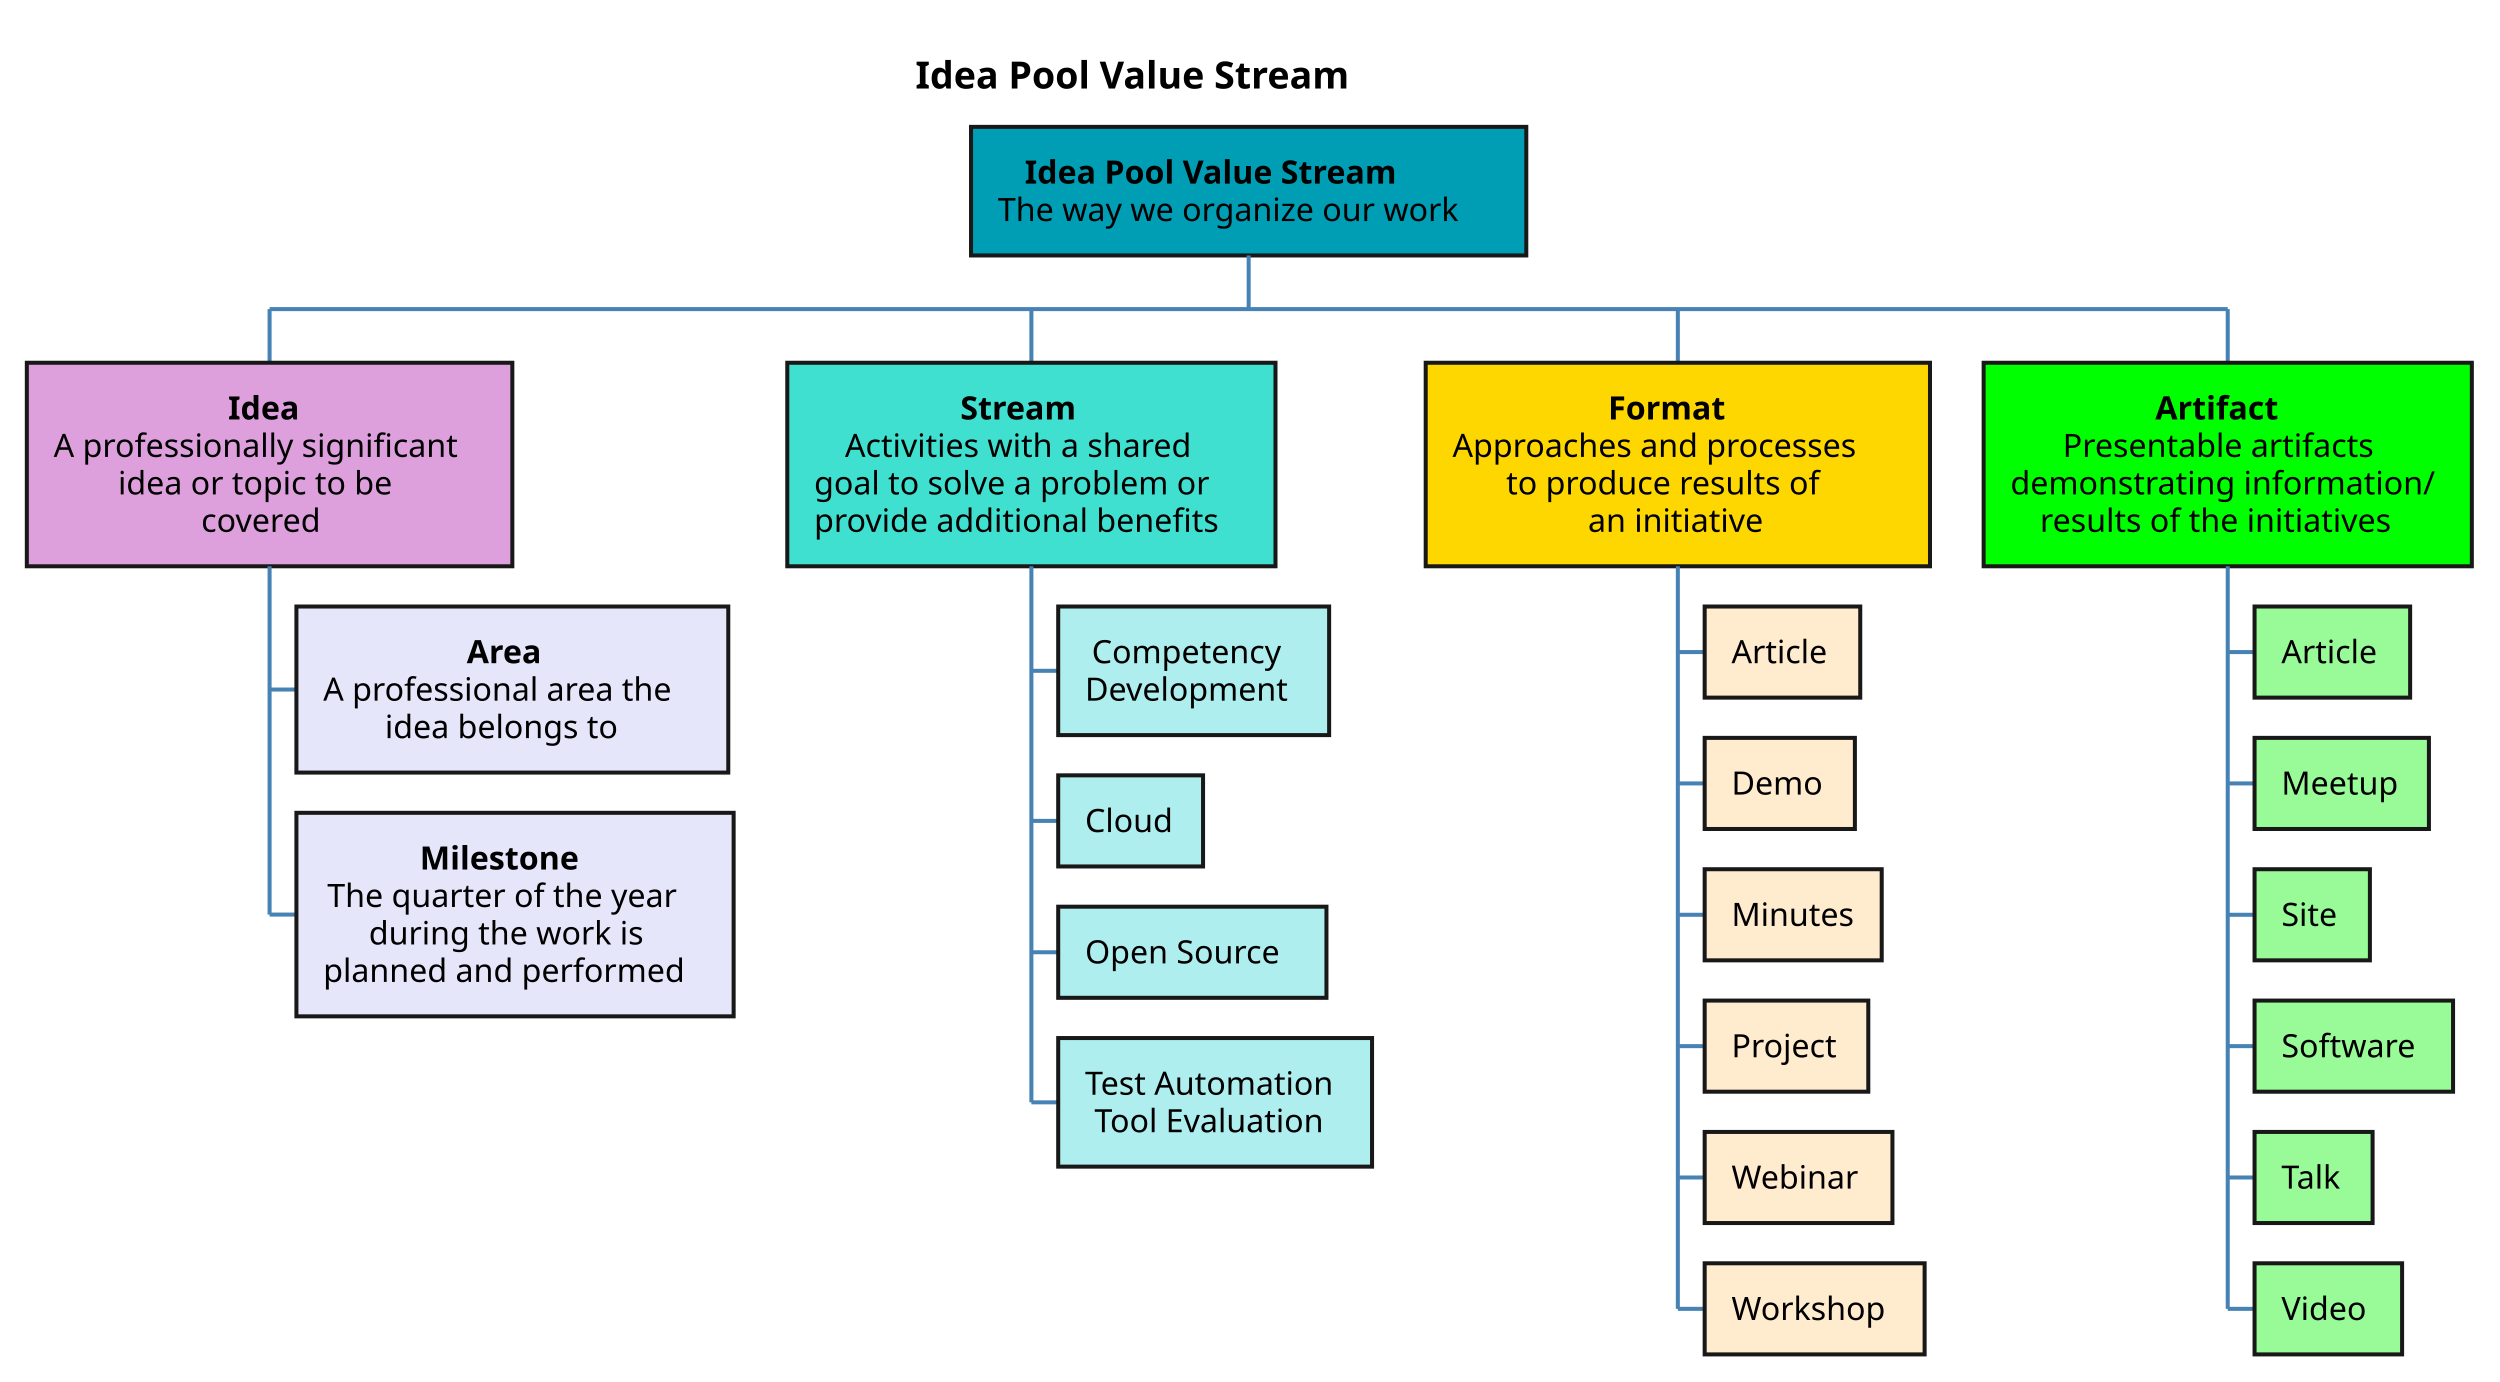
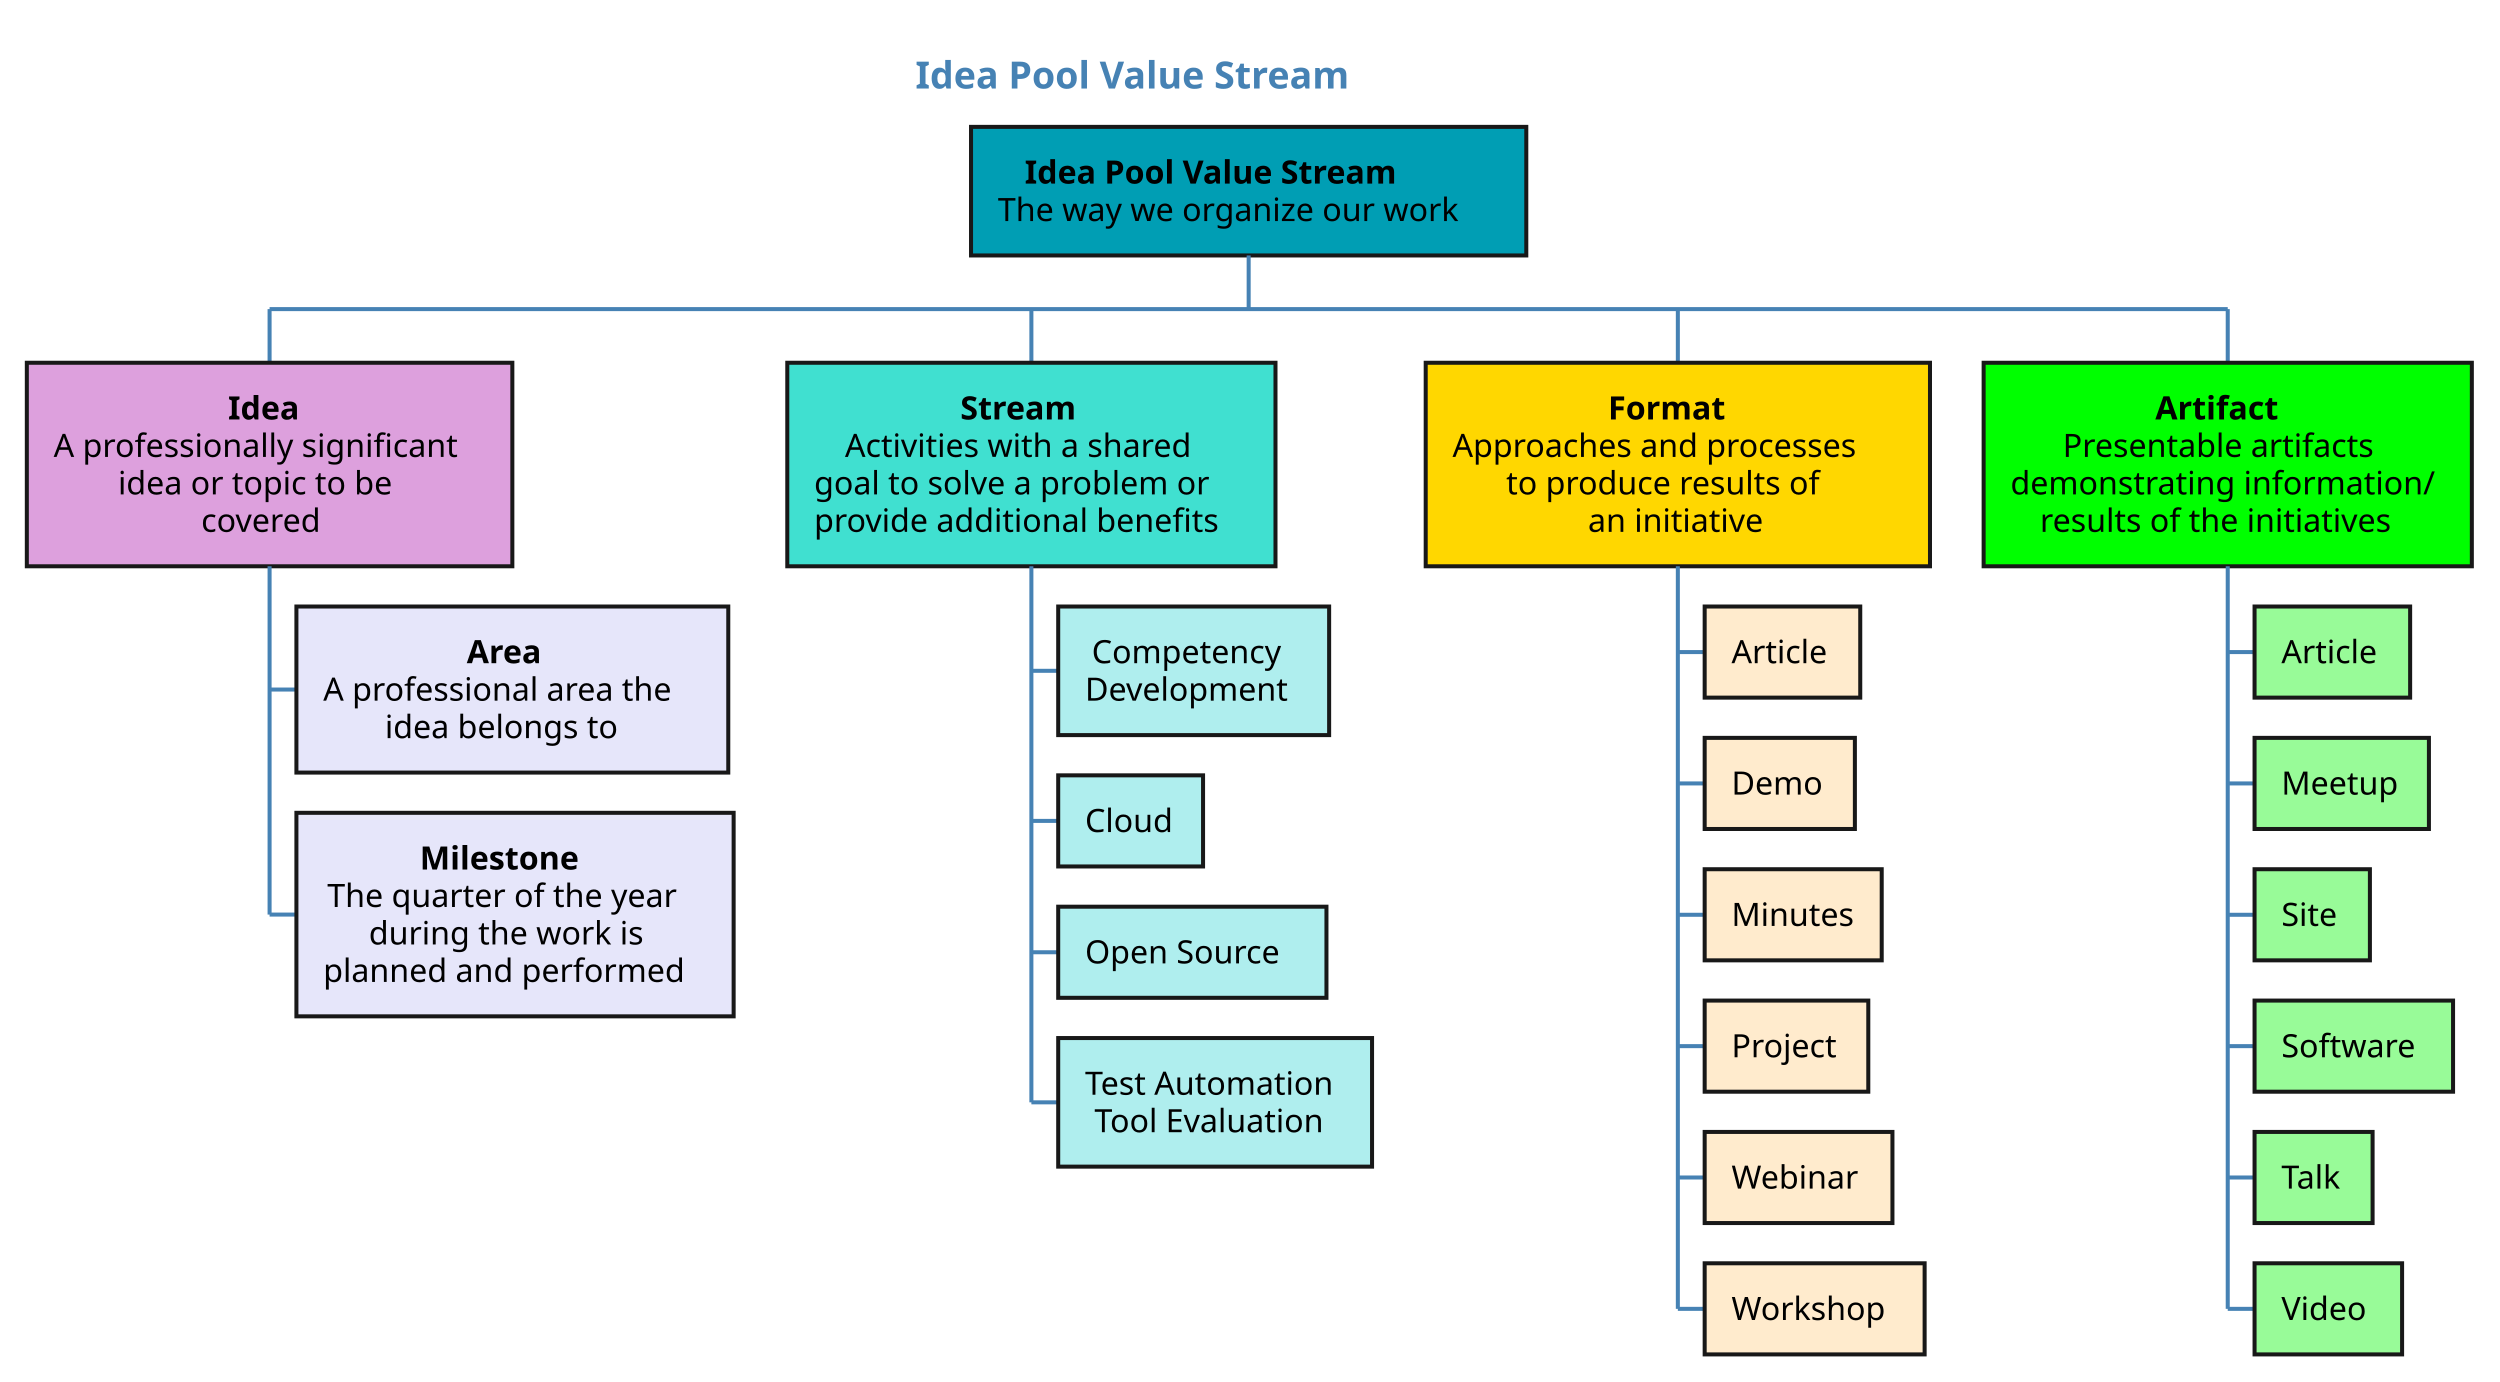
<svg xmlns="http://www.w3.org/2000/svg" contentStyleType="text/css" height="515px" preserveAspectRatio="none" style="width:932px;height:515px;" version="1.1" viewBox="0 0 932 515" width="932px" zoomAndPan="magnify">
  <defs />
  <g>
-     <text fill="#000000" font-family="sans-serif" font-size="14" font-weight="bold" lengthAdjust="spacing" textLength="188" x="341.25" y="32.995">Idea Pool Value Stream</text>
+     <text fill="#4682B4" font-family="sans-serif" font-size="14" font-weight="bold" lengthAdjust="spacing" textLength="188" x="341.25" y="32.995">Idea Pool Value Stream</text>
    <line style="stroke:#4682B4;stroke-width:1.5;" x1="100.5" x2="100.5" y1="115.234" y2="135.234" />
    <rect fill="#DDA0DD" height="75.875" style="stroke:#181818;stroke-width:1.5;" width="181" x="10" y="135.234" />
    <text fill="#000000" font-family="sans-serif" font-size="12" font-weight="bold" lengthAdjust="spacing" textLength="31" x="85" y="156.373">Idea</text>
    <text fill="#000000" font-family="sans-serif" font-size="12" lengthAdjust="spacing" textLength="161" x="20" y="170.342">A professionally significant</text>
    <text fill="#000000" font-family="sans-serif" font-size="12" lengthAdjust="spacing" textLength="113" x="44" y="184.31">idea or topic to be</text>
    <text fill="#000000" font-family="sans-serif" font-size="12" lengthAdjust="spacing" textLength="51" x="75" y="198.279">covered</text>
    <line style="stroke:#4682B4;stroke-width:1.5;" x1="100.5" x2="110.5" y1="257.062" y2="257.062" />
    <rect fill="#E6E6FA" height="61.906" style="stroke:#181818;stroke-width:1.5;" width="161" x="110.5" y="226.109" />
    <text fill="#000000" font-family="sans-serif" font-size="12" font-weight="bold" lengthAdjust="spacing" textLength="34" x="174" y="247.248">Area</text>
    <text fill="#000000" font-family="sans-serif" font-size="12" lengthAdjust="spacing" textLength="141" x="120.5" y="261.217">A professional area the</text>
    <text fill="#000000" font-family="sans-serif" font-size="12" lengthAdjust="spacing" textLength="95" x="143.5" y="275.185">idea belongs to</text>
    <line style="stroke:#4682B4;stroke-width:1.5;" x1="100.5" x2="110.5" y1="340.953" y2="340.953" />
    <rect fill="#E6E6FA" height="75.875" style="stroke:#181818;stroke-width:1.5;" width="163" x="110.5" y="303.016" />
    <text fill="#000000" font-family="sans-serif" font-size="12" font-weight="bold" lengthAdjust="spacing" textLength="71" x="156.5" y="324.154">Milestone</text>
    <text fill="#000000" font-family="sans-serif" font-size="12" lengthAdjust="spacing" textLength="140" x="122" y="338.123">The quarter of the year</text>
    <text fill="#000000" font-family="sans-serif" font-size="12" lengthAdjust="spacing" textLength="109" x="137.5" y="352.092">during the work is</text>
    <text fill="#000000" font-family="sans-serif" font-size="12" lengthAdjust="spacing" textLength="143" x="120.5" y="366.06">planned and performed</text>
    <line style="stroke:#4682B4;stroke-width:1.5;" x1="100.5" x2="100.5" y1="211.109" y2="340.953" />
    <line style="stroke:#4682B4;stroke-width:1.5;" x1="384.5" x2="384.5" y1="115.234" y2="135.234" />
    <rect fill="#40E0D0" height="75.875" style="stroke:#181818;stroke-width:1.5;" width="182" x="293.5" y="135.234" />
    <text fill="#000000" font-family="sans-serif" font-size="12" font-weight="bold" lengthAdjust="spacing" textLength="53" x="358" y="156.373">Stream</text>
    <text fill="#000000" font-family="sans-serif" font-size="12" lengthAdjust="spacing" textLength="139" x="315" y="170.342">Activities with a shared</text>
    <text fill="#000000" font-family="sans-serif" font-size="12" lengthAdjust="spacing" textLength="162" x="303.5" y="184.31">goal to solve a problem or</text>
    <text fill="#000000" font-family="sans-serif" font-size="12" lengthAdjust="spacing" textLength="162" x="303.5" y="198.279">provide additional benefits</text>
    <line style="stroke:#4682B4;stroke-width:1.5;" x1="384.5" x2="394.5" y1="250.078" y2="250.078" />
    <rect fill="#AFEEEE" height="47.938" style="stroke:#181818;stroke-width:1.5;" width="101" x="394.5" y="226.109" />
    <text fill="#000000" font-family="sans-serif" font-size="12" lengthAdjust="spacing" textLength="76" x="407" y="247.248">Competency</text>
    <text fill="#000000" font-family="sans-serif" font-size="12" lengthAdjust="spacing" textLength="81" x="404.5" y="261.217">Development</text>
    <line style="stroke:#4682B4;stroke-width:1.5;" x1="384.5" x2="394.5" y1="306.031" y2="306.031" />
    <rect fill="#AFEEEE" height="33.969" style="stroke:#181818;stroke-width:1.5;" width="54" x="394.5" y="289.047" />
    <text fill="#000000" font-family="sans-serif" font-size="12" lengthAdjust="spacing" textLength="34" x="404.5" y="310.185">Cloud</text>
    <line style="stroke:#4682B4;stroke-width:1.5;" x1="384.5" x2="394.5" y1="355" y2="355" />
    <rect fill="#AFEEEE" height="33.969" style="stroke:#181818;stroke-width:1.5;" width="100" x="394.5" y="338.016" />
    <text fill="#000000" font-family="sans-serif" font-size="12" lengthAdjust="spacing" textLength="80" x="404.5" y="359.154">Open Source</text>
    <line style="stroke:#4682B4;stroke-width:1.5;" x1="384.5" x2="394.5" y1="410.953" y2="410.953" />
    <rect fill="#AFEEEE" height="47.938" style="stroke:#181818;stroke-width:1.5;" width="117" x="394.5" y="386.984" />
    <text fill="#000000" font-family="sans-serif" font-size="12" lengthAdjust="spacing" textLength="97" x="404.5" y="408.123">Test Automation</text>
    <text fill="#000000" font-family="sans-serif" font-size="12" lengthAdjust="spacing" textLength="90" x="408" y="422.092">Tool Evaluation</text>
    <line style="stroke:#4682B4;stroke-width:1.5;" x1="384.5" x2="384.5" y1="211.109" y2="410.953" />
    <line style="stroke:#4682B4;stroke-width:1.5;" x1="625.5" x2="625.5" y1="115.234" y2="135.234" />
    <rect fill="#FFD700" height="75.875" style="stroke:#181818;stroke-width:1.5;" width="188" x="531.5" y="135.234" />
    <text fill="#000000" font-family="sans-serif" font-size="12" font-weight="bold" lengthAdjust="spacing" textLength="52" x="599.5" y="156.373">Format</text>
    <text fill="#000000" font-family="sans-serif" font-size="12" lengthAdjust="spacing" textLength="168" x="541.5" y="170.342">Approaches and processes</text>
    <text fill="#000000" font-family="sans-serif" font-size="12" lengthAdjust="spacing" textLength="128" x="561.5" y="184.31">to produce results of</text>
    <text fill="#000000" font-family="sans-serif" font-size="12" lengthAdjust="spacing" textLength="67" x="592" y="198.279">an initiative</text>
    <line style="stroke:#4682B4;stroke-width:1.5;" x1="625.5" x2="635.5" y1="243.094" y2="243.094" />
    <rect fill="#FFEBCD" height="33.969" style="stroke:#181818;stroke-width:1.5;" width="58" x="635.5" y="226.109" />
    <text fill="#000000" font-family="sans-serif" font-size="12" lengthAdjust="spacing" textLength="38" x="645.5" y="247.248">Article</text>
    <line style="stroke:#4682B4;stroke-width:1.5;" x1="625.5" x2="635.5" y1="292.062" y2="292.062" />
    <rect fill="#FFEBCD" height="33.969" style="stroke:#181818;stroke-width:1.5;" width="56" x="635.5" y="275.078" />
    <text fill="#000000" font-family="sans-serif" font-size="12" lengthAdjust="spacing" textLength="36" x="645.5" y="296.217">Demo</text>
    <line style="stroke:#4682B4;stroke-width:1.5;" x1="625.5" x2="635.5" y1="341.031" y2="341.031" />
    <rect fill="#FFEBCD" height="33.969" style="stroke:#181818;stroke-width:1.5;" width="66" x="635.5" y="324.047" />
    <text fill="#000000" font-family="sans-serif" font-size="12" lengthAdjust="spacing" textLength="46" x="645.5" y="345.185">Minutes</text>
    <line style="stroke:#4682B4;stroke-width:1.5;" x1="625.5" x2="635.5" y1="390" y2="390" />
    <rect fill="#FFEBCD" height="33.969" style="stroke:#181818;stroke-width:1.5;" width="61" x="635.5" y="373.016" />
    <text fill="#000000" font-family="sans-serif" font-size="12" lengthAdjust="spacing" textLength="41" x="645.5" y="394.154">Project</text>
    <line style="stroke:#4682B4;stroke-width:1.5;" x1="625.5" x2="635.5" y1="438.969" y2="438.969" />
    <rect fill="#FFEBCD" height="33.969" style="stroke:#181818;stroke-width:1.5;" width="70" x="635.5" y="421.984" />
    <text fill="#000000" font-family="sans-serif" font-size="12" lengthAdjust="spacing" textLength="50" x="645.5" y="443.123">Webinar</text>
    <line style="stroke:#4682B4;stroke-width:1.5;" x1="625.5" x2="635.5" y1="487.938" y2="487.938" />
    <rect fill="#FFEBCD" height="33.969" style="stroke:#181818;stroke-width:1.5;" width="82" x="635.5" y="470.953" />
    <text fill="#000000" font-family="sans-serif" font-size="12" lengthAdjust="spacing" textLength="62" x="645.5" y="492.092">Workshop</text>
    <line style="stroke:#4682B4;stroke-width:1.5;" x1="625.5" x2="625.5" y1="211.109" y2="487.938" />
    <line style="stroke:#4682B4;stroke-width:1.5;" x1="830.5" x2="830.5" y1="115.234" y2="135.234" />
    <rect fill="#00FF00" height="75.875" style="stroke:#181818;stroke-width:1.5;" width="182" x="739.5" y="135.234" />
    <text fill="#000000" font-family="sans-serif" font-size="12" lengthAdjust="spacing" textLength="4" x="799.5" y="156.373"> </text>
    <text fill="#000000" font-family="sans-serif" font-size="12" font-weight="bold" lengthAdjust="spacing" textLength="58" x="803.5" y="156.373">Artifact</text>
    <text fill="#000000" font-family="sans-serif" font-size="12" lengthAdjust="spacing" textLength="123" x="769" y="170.342">Presentable artifacts</text>
    <text fill="#000000" font-family="sans-serif" font-size="12" lengthAdjust="spacing" textLength="162" x="749.5" y="184.31">demonstrating information/</text>
    <text fill="#000000" font-family="sans-serif" font-size="12" lengthAdjust="spacing" textLength="140" x="760.5" y="198.279">results of the initiatives</text>
    <line style="stroke:#4682B4;stroke-width:1.5;" x1="830.5" x2="840.5" y1="243.094" y2="243.094" />
    <rect fill="#98FB98" height="33.969" style="stroke:#181818;stroke-width:1.5;" width="58" x="840.5" y="226.109" />
    <text fill="#000000" font-family="sans-serif" font-size="12" lengthAdjust="spacing" textLength="38" x="850.5" y="247.248">Article</text>
    <line style="stroke:#4682B4;stroke-width:1.5;" x1="830.5" x2="840.5" y1="292.062" y2="292.062" />
    <rect fill="#98FB98" height="33.969" style="stroke:#181818;stroke-width:1.5;" width="65" x="840.5" y="275.078" />
    <text fill="#000000" font-family="sans-serif" font-size="12" lengthAdjust="spacing" textLength="45" x="850.5" y="296.217">Meetup</text>
    <line style="stroke:#4682B4;stroke-width:1.5;" x1="830.5" x2="840.5" y1="341.031" y2="341.031" />
    <rect fill="#98FB98" height="33.969" style="stroke:#181818;stroke-width:1.5;" width="43" x="840.5" y="324.047" />
    <text fill="#000000" font-family="sans-serif" font-size="12" lengthAdjust="spacing" textLength="23" x="850.5" y="345.185">Site</text>
    <line style="stroke:#4682B4;stroke-width:1.5;" x1="830.5" x2="840.5" y1="390" y2="390" />
    <rect fill="#98FB98" height="33.969" style="stroke:#181818;stroke-width:1.5;" width="74" x="840.5" y="373.016" />
    <text fill="#000000" font-family="sans-serif" font-size="12" lengthAdjust="spacing" textLength="54" x="850.5" y="394.154">Software</text>
    <line style="stroke:#4682B4;stroke-width:1.5;" x1="830.5" x2="840.5" y1="438.969" y2="438.969" />
    <rect fill="#98FB98" height="33.969" style="stroke:#181818;stroke-width:1.5;" width="44" x="840.5" y="421.984" />
    <text fill="#000000" font-family="sans-serif" font-size="12" lengthAdjust="spacing" textLength="24" x="850.5" y="443.123">Talk</text>
    <line style="stroke:#4682B4;stroke-width:1.5;" x1="830.5" x2="840.5" y1="487.938" y2="487.938" />
    <rect fill="#98FB98" height="33.969" style="stroke:#181818;stroke-width:1.5;" width="55" x="840.5" y="470.953" />
    <text fill="#000000" font-family="sans-serif" font-size="12" lengthAdjust="spacing" textLength="35" x="850.5" y="492.092">Video</text>
    <line style="stroke:#4682B4;stroke-width:1.5;" x1="830.5" x2="830.5" y1="211.109" y2="487.938" />
    <line style="stroke:#4682B4;stroke-width:1.5;" x1="100.5" x2="830.5" y1="115.234" y2="115.234" />
    <rect fill="#009EB4" height="47.938" style="stroke:#181818;stroke-width:1.5;" width="207" x="362" y="47.297" />
    <text fill="#000000" font-family="sans-serif" font-size="12" font-weight="bold" lengthAdjust="spacing" textLength="167" x="382" y="68.436">Idea Pool Value Stream</text>
    <text fill="#000000" font-family="sans-serif" font-size="12" lengthAdjust="spacing" textLength="187" x="372" y="82.404">The way we organize our work</text>
    <line style="stroke:#4682B4;stroke-width:1.5;" x1="465.5" x2="465.5" y1="95.234" y2="115.234" />
  </g>
</svg>
